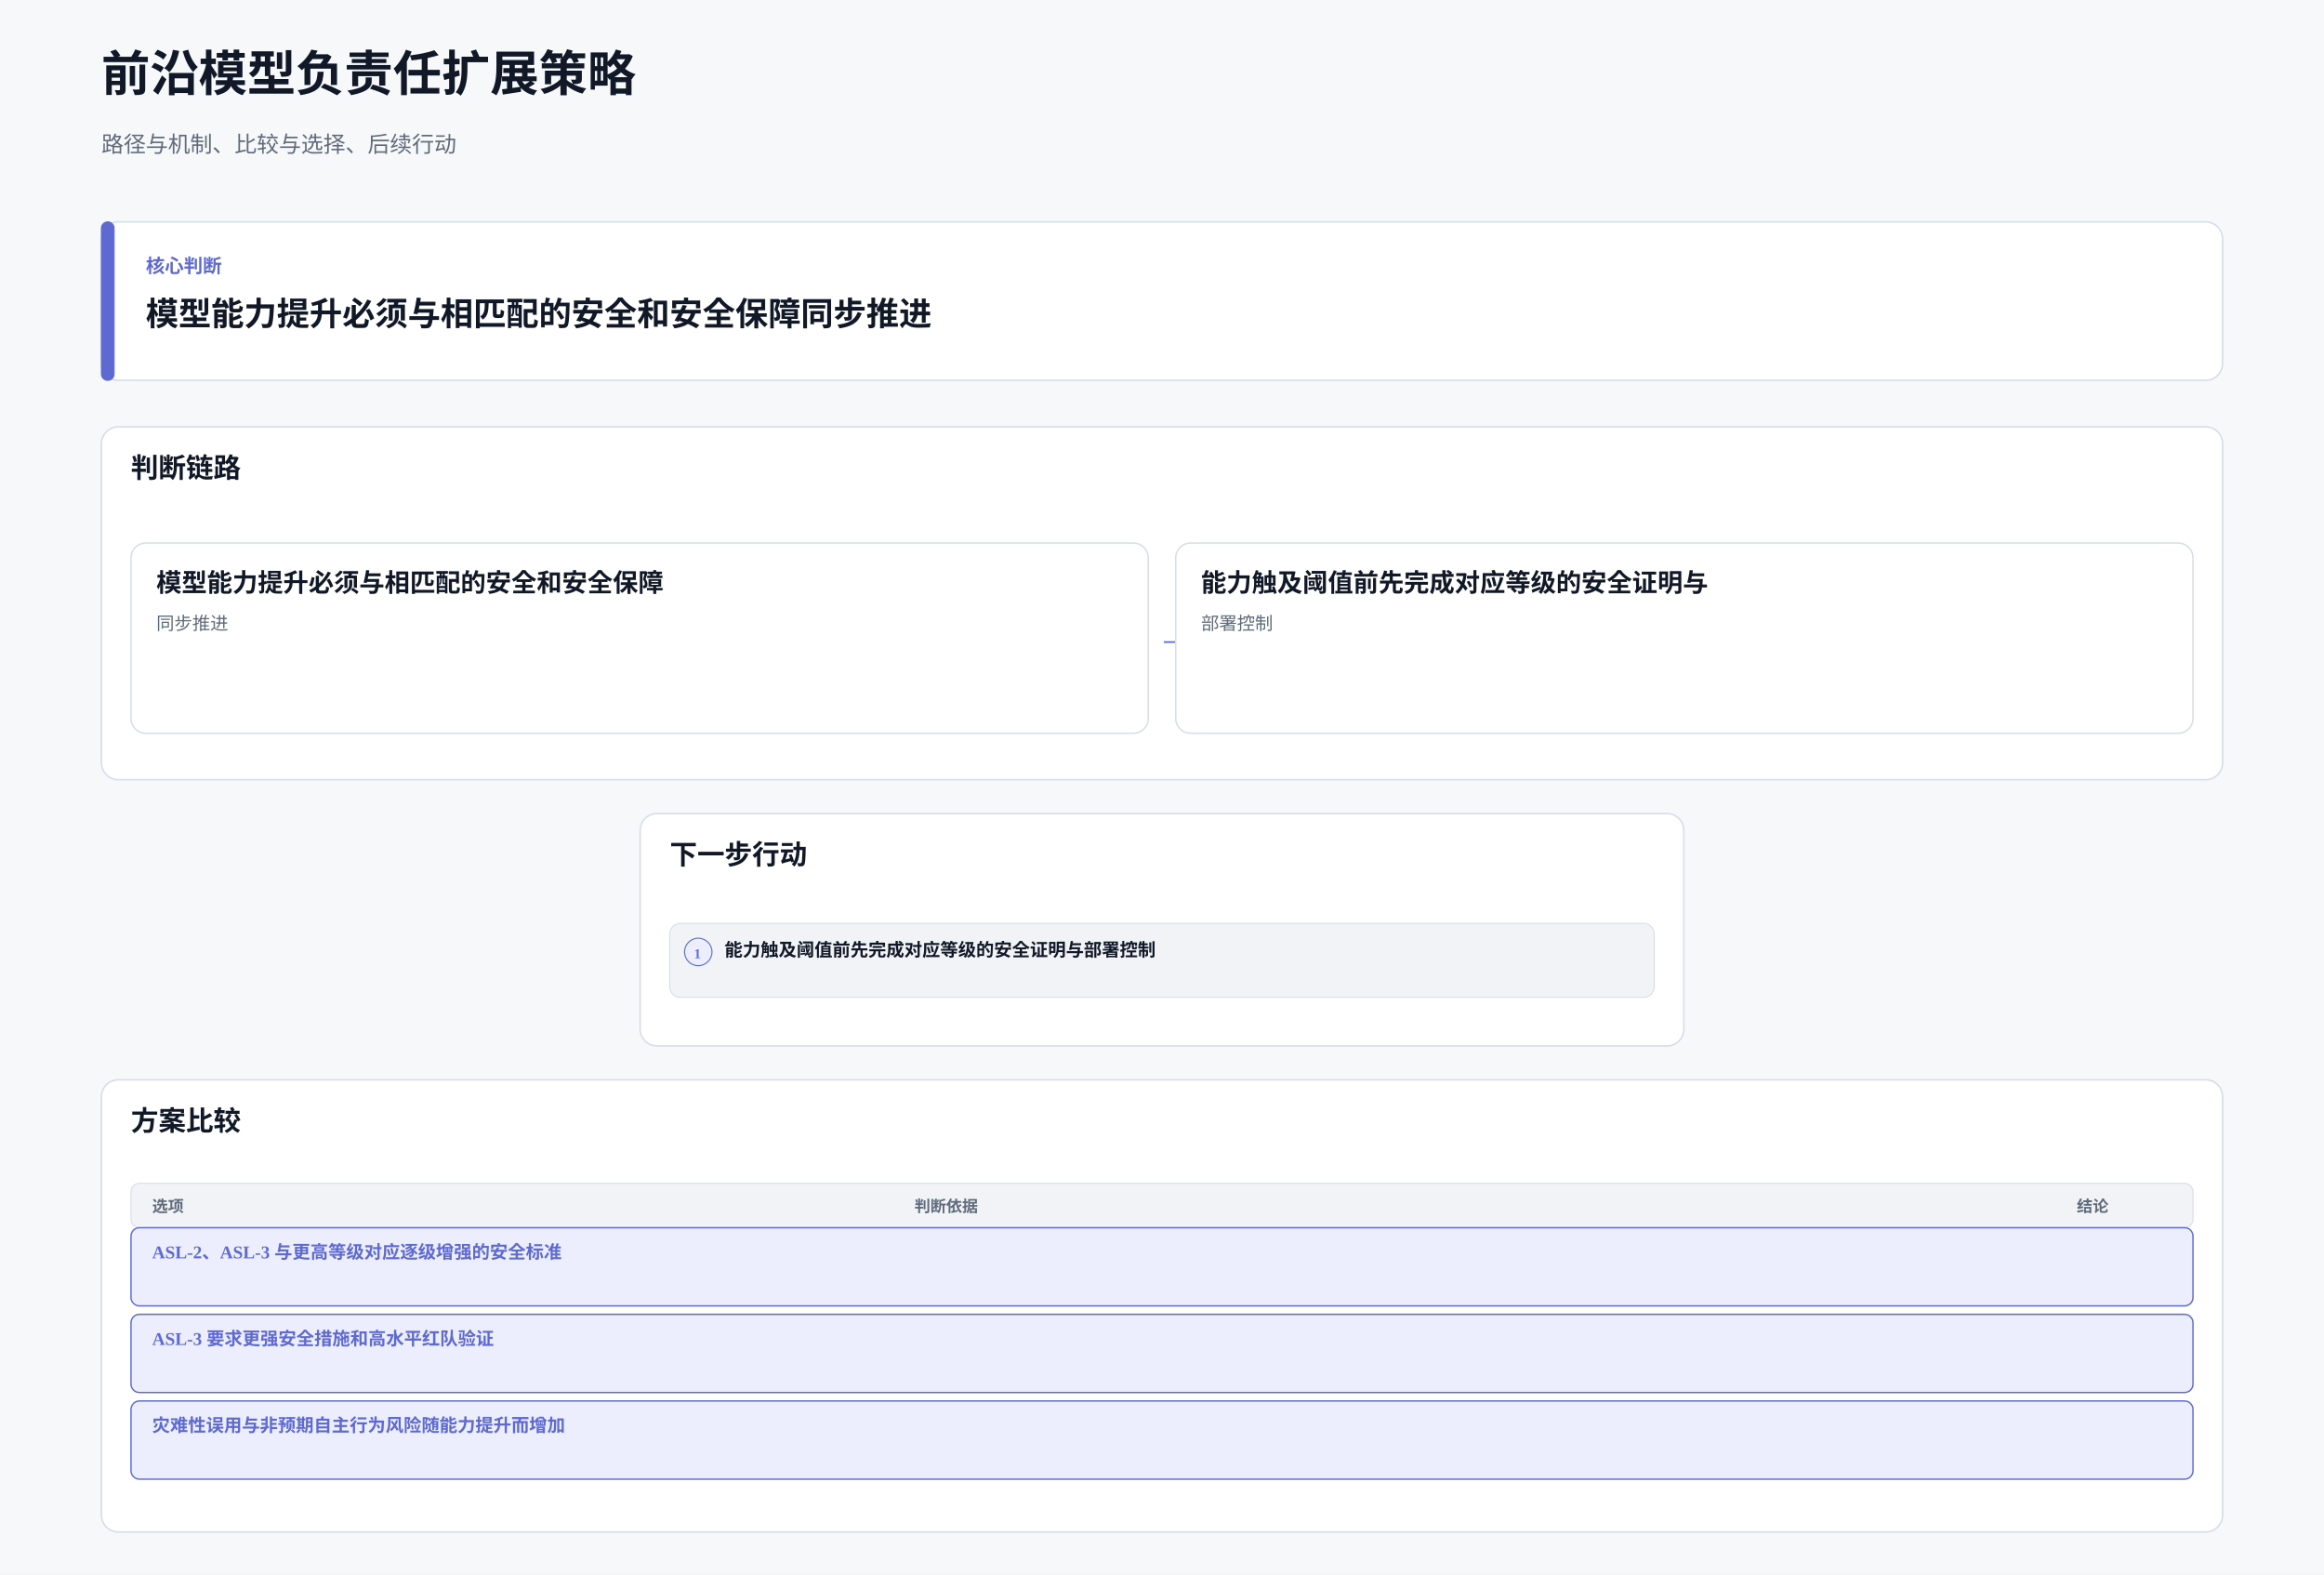
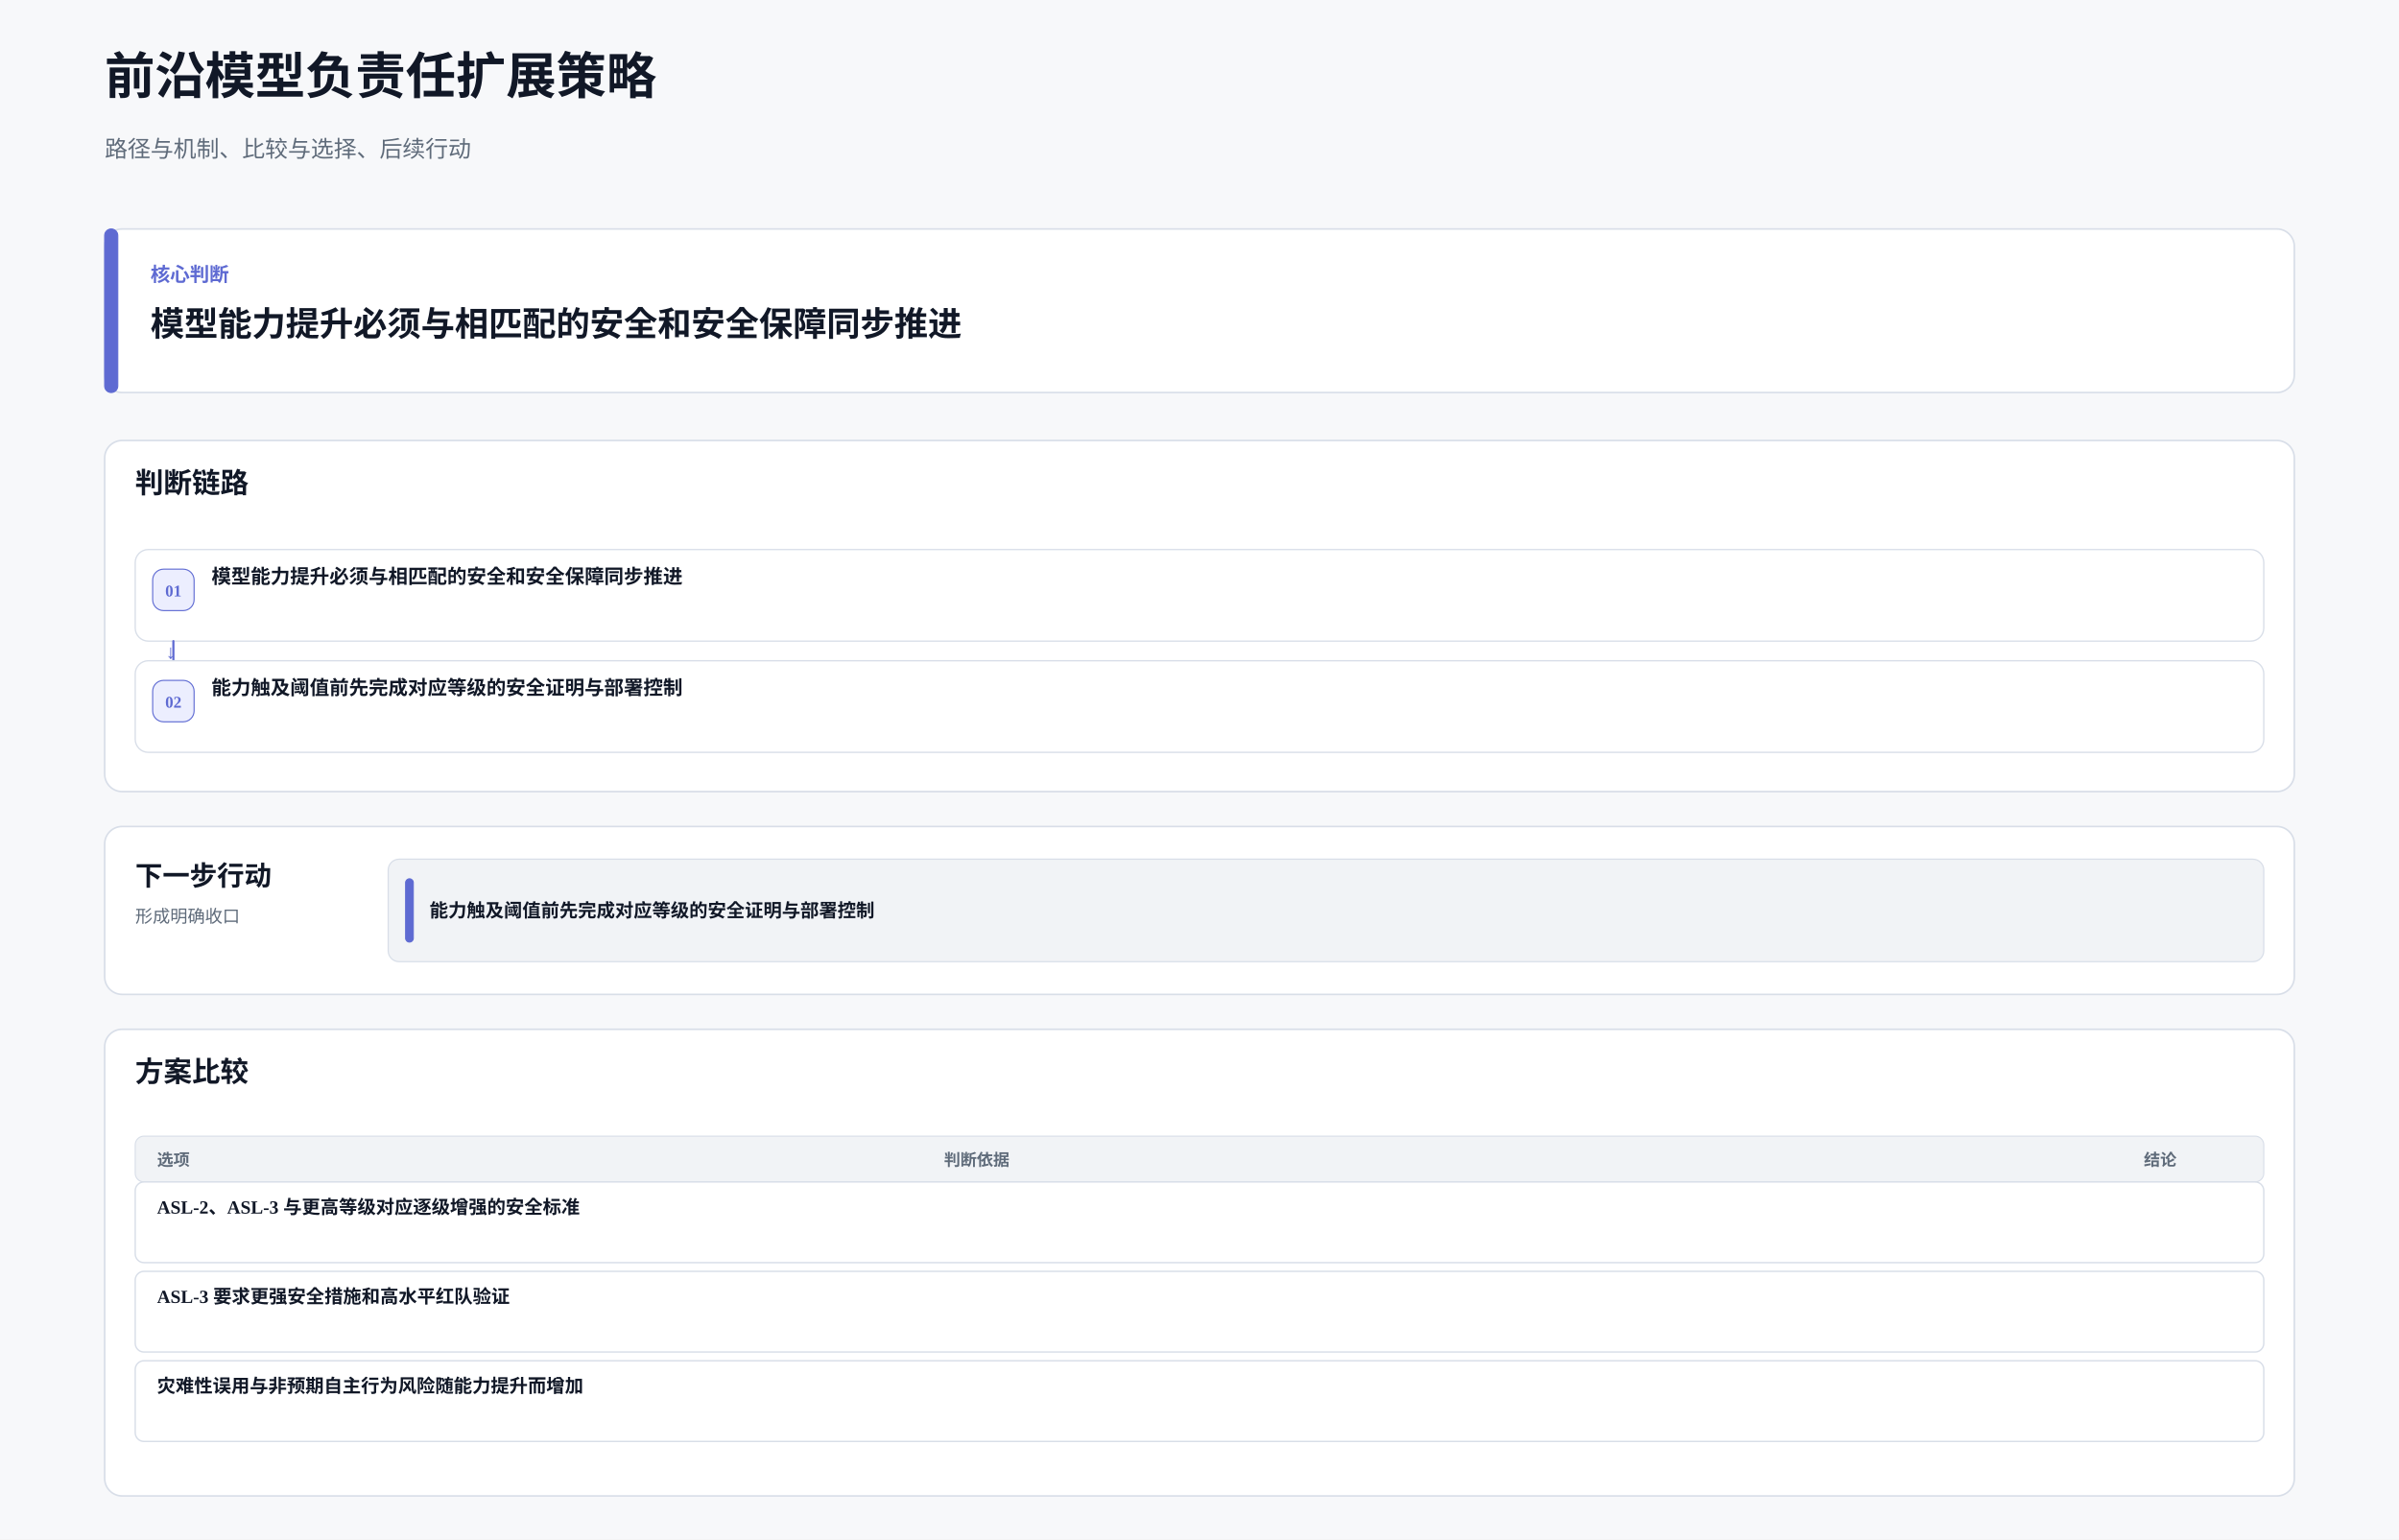
- <svg xmlns="http://www.w3.org/2000/svg" width="2200" height="1490" viewBox="0 0 2200 1490" data-layout-engine="v4" data-layout="expression-canvas" data-pipeline-version="4.4" data-expression-mode="narrative-map" data-page-skeleton="left-right-argument">
-   <rect x="0" y="0" width="2200" height="1490" rx="0" fill="#F7F8FA" stroke="#F7F8FA" stroke-width="0" />
+ <svg xmlns="http://www.w3.org/2000/svg" width="2200" height="1412" viewBox="0 0 2200 1412" data-layout-engine="v4" data-layout="expression-canvas" data-pipeline-version="4.4" data-expression-mode="narrative-map" data-page-skeleton="left-right-argument">
+   <rect x="0" y="0" width="2200" height="1412" rx="0" fill="#F7F8FA" stroke="#F7F8FA" stroke-width="0" />
  <g>
    <g data-v43-block="title" data-block-type="title" data-x="96" data-y="40" data-width="2008" data-height="170" data-column="full">
      <text x="96" y="86" font-size="46" fill="#111827" font-weight="700">
        <tspan x="96" dy="0">前沿模型负责任扩展策略</tspan>
      </text>
      <text x="96" y="144" font-size="21" fill="#5F6B7A" font-weight="500">
        <tspan x="96" dy="0">路径与机制、比较与选择、后续行动</tspan>
      </text>
    </g>
    <g data-v43-block="statement" data-block-type="statement" data-x="96" data-y="210" data-width="2008" data-height="150" data-column="full">
      <rect x="96" y="210" width="2008" height="150" rx="16" fill="#FFFFFF" stroke="#D8DEE8" stroke-width="1.5" />
      <rect x="96" y="210" width="12" height="150" rx="6" fill="#5E6AD2" stroke="#5E6AD2" stroke-width="1" />
      <text x="138" y="258" font-size="18" fill="#5E6AD2" font-weight="700">
        <tspan x="138" dy="0">核心判断</tspan>
      </text>
      <text x="138" y="308" font-size="31" fill="#111827" font-weight="700">
        <tspan x="138" dy="0">模型能力提升必须与相匹配的安全和安全保障同步推进</tspan>
      </text>
    </g>
-     <g data-v43-block="narrative-chain-1" data-block-type="narrative-chain" data-x="96" data-y="404" data-width="2008" data-height="334" data-column="full" data-row="0" data-span="12" data-row-alignment="filled" data-offset-span="0" data-density="medium" data-preferred-width="2008" data-text-units="52" data-item-count="2" data-item-layout="rows" data-layout-reason="directional-reading">
-       <rect x="96" y="404" width="2008" height="334" rx="16" fill="#FFFFFF" stroke="#D8DEE8" stroke-width="1.5" data-v4-block-card="true" />
+     <g data-v43-block="narrative-chain-1" data-block-type="narrative-chain" data-x="96" data-y="404" data-width="2008" data-height="322" data-column="full" data-row="0" data-span="12" data-row-alignment="filled" data-offset-span="0" data-density="medium" data-preferred-width="2008" data-text-units="52" data-item-count="2" data-item-layout="vertical-chain" data-layout-reason="global-orphan-prevention">
+       <rect x="96" y="404" width="2008" height="322" rx="16" fill="#FFFFFF" stroke="#D8DEE8" stroke-width="1.5" data-v4-block-card="true" />
      <text x="124" y="452" font-size="26" fill="#111827" font-weight="700">
        <tspan x="124" dy="0">判断链路</tspan>
      </text>
-       <rect x="124" y="514" width="963" height="180" rx="14" fill="#FFFFFF" stroke="#D8DEE8" stroke-width="1.4" />
-       <text x="148" y="560" font-size="24" fill="#111827" font-weight="700">
-         <tspan x="148" dy="0">模型能力提升必须与相匹配的安全和安全保障</tspan>
+       <rect x="124" y="504" width="1952" height="84" rx="12" fill="#FFFFFF" stroke="#D8DEE8" stroke-width="1.2" />
+       <rect x="140" y="522" width="38" height="38" rx="10" fill="#ECEEFE" stroke="#5E6AD2" stroke-width="1" />
+       <text x="159" y="547" font-size="15" fill="#5E6AD2" font-weight="700" text-anchor="middle">
+         <tspan x="159" dy="0">01</tspan>
      </text>
-       <text x="148" y="596" font-size="17" fill="#5F6B7A" font-weight="500">
-         <tspan x="148" dy="0">同步推进</tspan>
+       <text x="194" y="535" font-size="18" fill="#111827" font-weight="700">
+         <tspan x="194" dy="0">模型能力提升必须与相匹配的安全和安全保障同步推进</tspan>
      </text>
-       <text x="1094" y="614" font-size="38" fill="#5E6AD2" font-weight="700">
-         <tspan x="1094" dy="0">→</tspan>
+       <line x1="159" y1="588" x2="159" y2="606" stroke="#5E6AD2" stroke-width="2" stroke-linecap="round" />
+       <text x="152" y="604" font-size="18" fill="#5E6AD2" font-weight="700">
+         <tspan x="152" dy="0">↓</tspan>
      </text>
-       <rect x="1113" y="514" width="963" height="180" rx="14" fill="#FFFFFF" stroke="#D8DEE8" stroke-width="1.4" />
-       <text x="1137" y="560" font-size="24" fill="#111827" font-weight="700">
-         <tspan x="1137" dy="0">能力触及阈值前先完成对应等级的安全证明与</tspan>
+       <rect x="124" y="606" width="1952" height="84" rx="12" fill="#FFFFFF" stroke="#D8DEE8" stroke-width="1.2" />
+       <rect x="140" y="624" width="38" height="38" rx="10" fill="#ECEEFE" stroke="#5E6AD2" stroke-width="1" />
+       <text x="159" y="649" font-size="15" fill="#5E6AD2" font-weight="700" text-anchor="middle">
+         <tspan x="159" dy="0">02</tspan>
      </text>
-       <text x="1137" y="596" font-size="17" fill="#5F6B7A" font-weight="500">
-         <tspan x="1137" dy="0">部署控制</tspan>
+       <text x="194" y="637" font-size="18" fill="#111827" font-weight="700">
+         <tspan x="194" dy="0">能力触及阈值前先完成对应等级的安全证明与部署控制</tspan>
      </text>
    </g>
-     <g data-v43-block="action-list-2" data-block-type="action-list" data-x="606" data-y="770" data-width="988" data-height="220" data-column="center" data-component-variant="action-checklist" data-row="1" data-span="6" data-row-alignment="centered" data-offset-span="3" data-density="medium" data-preferred-width="988" data-text-units="29" data-item-count="1" data-item-layout="rows" data-layout-reason="left-right-argument-paired-region">
-       <rect x="606" y="770" width="988" height="220" rx="16" fill="#FFFFFF" stroke="#D8DEE8" stroke-width="1.5" data-v4-block-card="true" />
-       <text x="634" y="818" font-size="26" fill="#111827" font-weight="700">
-         <tspan x="634" dy="0">下一步行动</tspan>
+     <g data-v43-block="action-list-2" data-block-type="action-list" data-x="96" data-y="758" data-width="2008" data-height="154" data-column="full" data-component-variant="action-checklist" data-row="1" data-span="12" data-row-alignment="filled" data-offset-span="0" data-density="medium" data-preferred-width="2008" data-text-units="29" data-item-count="1" data-item-layout="footer-band" data-layout-reason="global-orphan-prevention">
+       <rect x="96" y="758" width="2008" height="154" rx="16" fill="#FFFFFF" stroke="#D8DEE8" stroke-width="1.5" />
+       <text x="124" y="812" font-size="25" fill="#111827" font-weight="700">
+         <tspan x="124" dy="0">下一步行动</tspan>
      </text>
-       <rect x="634" y="874" width="932" height="70" rx="10" fill="#F1F3F6" stroke="#D8DEE8" stroke-width="1" data-v4-action-item="0" />
-       <circle cx="661" cy="901" r="13" fill="#ECEEFE" stroke="#5E6AD2" stroke-width="1" />
-       <text x="657" y="907" font-size="13" fill="#5E6AD2" font-weight="700">
-         <tspan x="657" dy="0">1</tspan>
+       <text x="124" y="846" font-size="16" fill="#5F6B7A" font-weight="500">
+         <tspan x="124" dy="0">形成明确收口</tspan>
      </text>
-       <text x="686" y="905" font-size="17" fill="#111827" font-weight="700">
-         <tspan x="686" dy="0">能力触及阈值前先完成对应等级的安全证明与部署控制</tspan>
+       <rect x="356" y="788" width="1720" height="94" rx="10" fill="#F1F3F6" stroke="#D8DEE8" stroke-width="1.1" data-v4-support-band-item="0" data-has-secondary="false" data-label-layout="centered" />
+       <rect x="372" y="806" width="7" height="58" rx="3.5" fill="#5E6AD2" stroke="#5E6AD2" stroke-width="1" />
+       <text x="394" y="841" font-size="17" fill="#111827" font-weight="700">
+         <tspan x="394" dy="0">能力触及阈值前先完成对应等级的安全证明与部署控制</tspan>
      </text>
    </g>
-     <g data-v43-block="decision-matrix-3" data-block-type="decision-matrix" data-x="96" data-y="1022" data-width="2008" data-height="428" data-column="full" data-row="2" data-span="12" data-row-alignment="filled" data-offset-span="0" data-density="dense" data-preferred-width="2008" data-text-units="77" data-item-count="3" data-item-layout="rows" data-layout-reason="tabular-comparison">
-       <rect x="96" y="1022" width="2008" height="428" rx="16" fill="#FFFFFF" stroke="#D8DEE8" stroke-width="1.5" data-v4-block-card="true" />
-       <text x="124" y="1070" font-size="26" fill="#111827" font-weight="700">
+     <g data-v43-block="decision-matrix-3" data-block-type="decision-matrix" data-x="96" data-y="944" data-width="2008" data-height="428" data-column="full" data-row="2" data-span="12" data-row-alignment="filled" data-offset-span="0" data-density="dense" data-preferred-width="2008" data-text-units="77" data-item-count="3" data-item-layout="rows" data-layout-reason="tabular-comparison">
+       <rect x="96" y="944" width="2008" height="428" rx="16" fill="#FFFFFF" stroke="#D8DEE8" stroke-width="1.5" data-v4-block-card="true" />
+       <text x="124" y="992" font-size="26" fill="#111827" font-weight="700">
        <tspan x="124" dy="0">方案比较</tspan>
      </text>
-       <rect x="124" y="1120" width="1952" height="42" rx="8" fill="#F1F3F6" stroke="#D8DEE8" stroke-width="1" />
-       <text x="144" y="1147" font-size="15" fill="#5F6B7A" font-weight="700">
+       <rect x="124" y="1042" width="1952" height="42" rx="8" fill="#F1F3F6" stroke="#D8DEE8" stroke-width="1" />
+       <text x="144" y="1069" font-size="15" fill="#5F6B7A" font-weight="700">
        <tspan x="144" dy="0">选项</tspan>
      </text>
-       <text x="865.76" y="1147" font-size="15" fill="#5F6B7A" font-weight="700">
+       <text x="865.76" y="1069" font-size="15" fill="#5F6B7A" font-weight="700">
        <tspan x="865.76" dy="0">判断依据</tspan>
      </text>
-       <text x="1966" y="1147" font-size="15" fill="#5F6B7A" font-weight="700">
+       <text x="1966" y="1069" font-size="15" fill="#5F6B7A" font-weight="700">
        <tspan x="1966" dy="0">结论</tspan>
      </text>
-       <rect x="124" y="1162" width="1952" height="74" rx="8" fill="#ECEEFE" stroke="#5E6AD2" stroke-width="1.3" />
-       <text x="144" y="1191" font-size="17" fill="#5E6AD2" font-weight="700">
+       <rect x="124" y="1084" width="1952" height="74" rx="8" fill="#FFFFFF" stroke="#D8DEE8" stroke-width="1.3" />
+       <text x="144" y="1113" font-size="17" fill="#111827" font-weight="700">
        <tspan x="144" dy="0">ASL-2、ASL-3 与更高等级对应逐级增强的安全标准</tspan>
      </text>
-       <rect x="124" y="1244" width="1952" height="74" rx="8" fill="#ECEEFE" stroke="#5E6AD2" stroke-width="1.3" />
-       <text x="144" y="1273" font-size="17" fill="#5E6AD2" font-weight="700">
+       <rect x="124" y="1166" width="1952" height="74" rx="8" fill="#FFFFFF" stroke="#D8DEE8" stroke-width="1.3" />
+       <text x="144" y="1195" font-size="17" fill="#111827" font-weight="700">
        <tspan x="144" dy="0">ASL-3 要求更强安全措施和高水平红队验证</tspan>
      </text>
-       <rect x="124" y="1326" width="1952" height="74" rx="8" fill="#ECEEFE" stroke="#5E6AD2" stroke-width="1.3" />
-       <text x="144" y="1355" font-size="17" fill="#5E6AD2" font-weight="700">
+       <rect x="124" y="1248" width="1952" height="74" rx="8" fill="#FFFFFF" stroke="#D8DEE8" stroke-width="1.3" />
+       <text x="144" y="1277" font-size="17" fill="#111827" font-weight="700">
        <tspan x="144" dy="0">灾难性误用与非预期自主行为风险随能力提升而增加</tspan>
      </text>
    </g>
  </g>
</svg>
